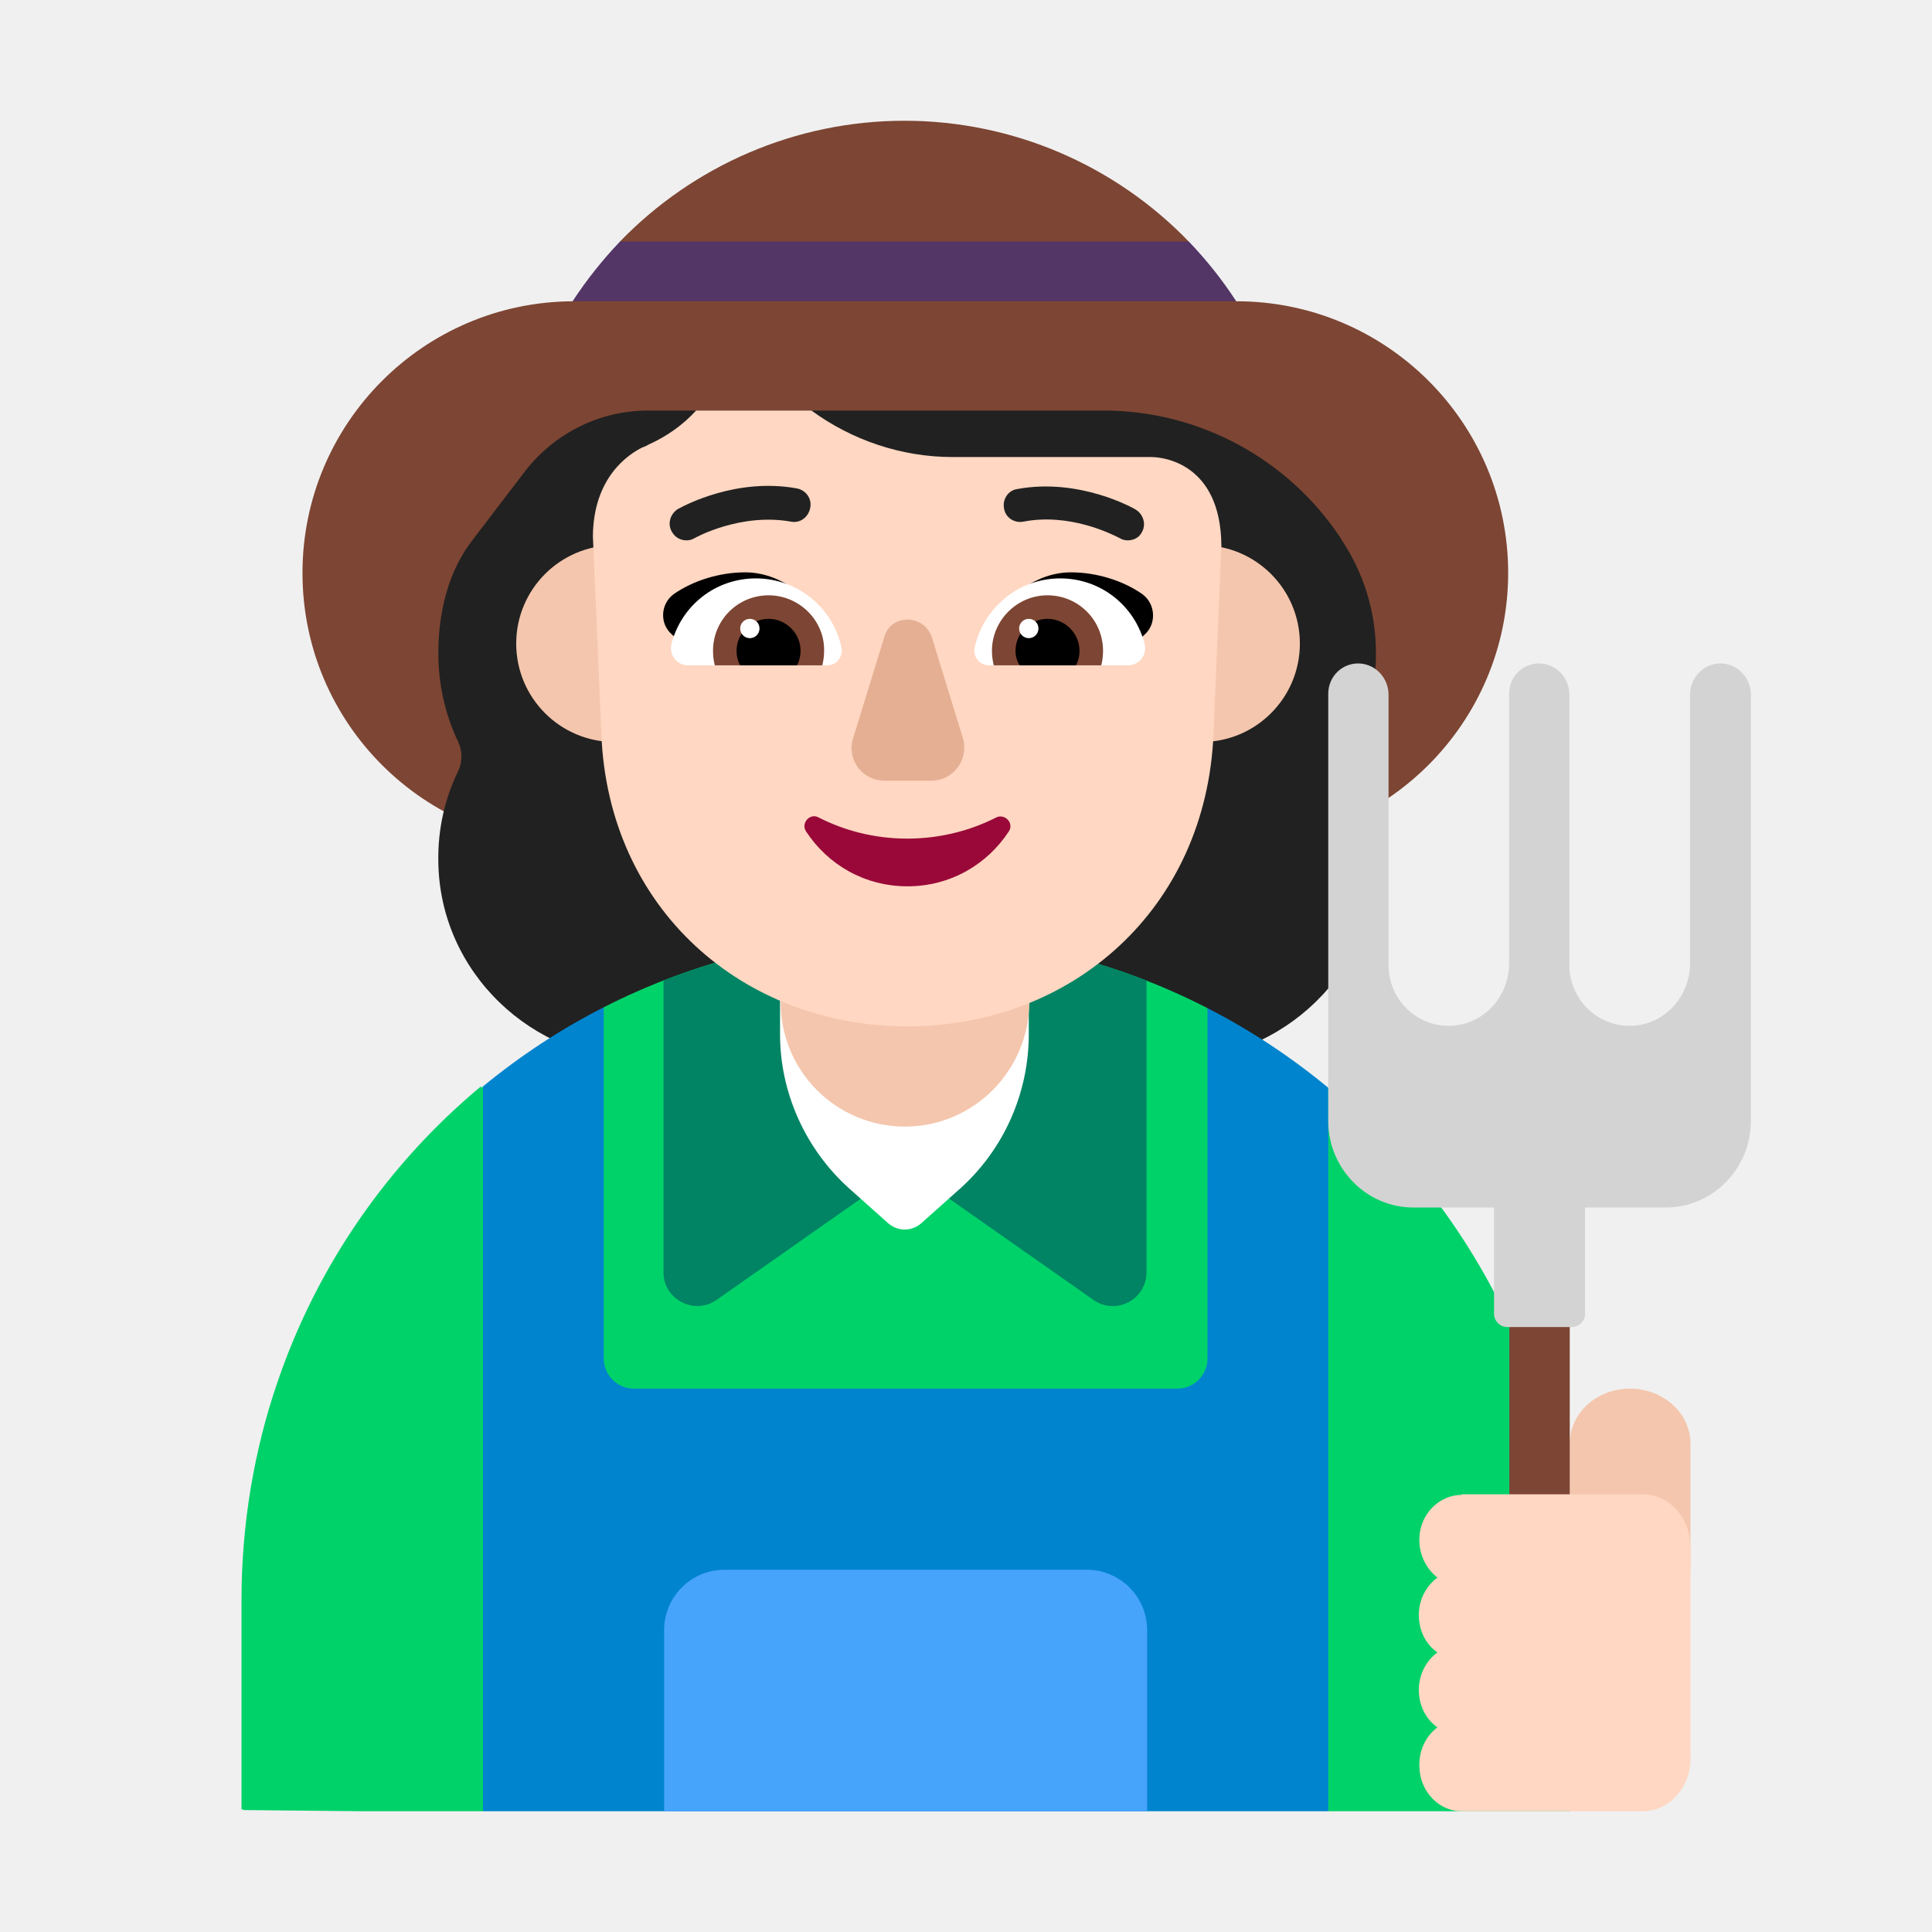
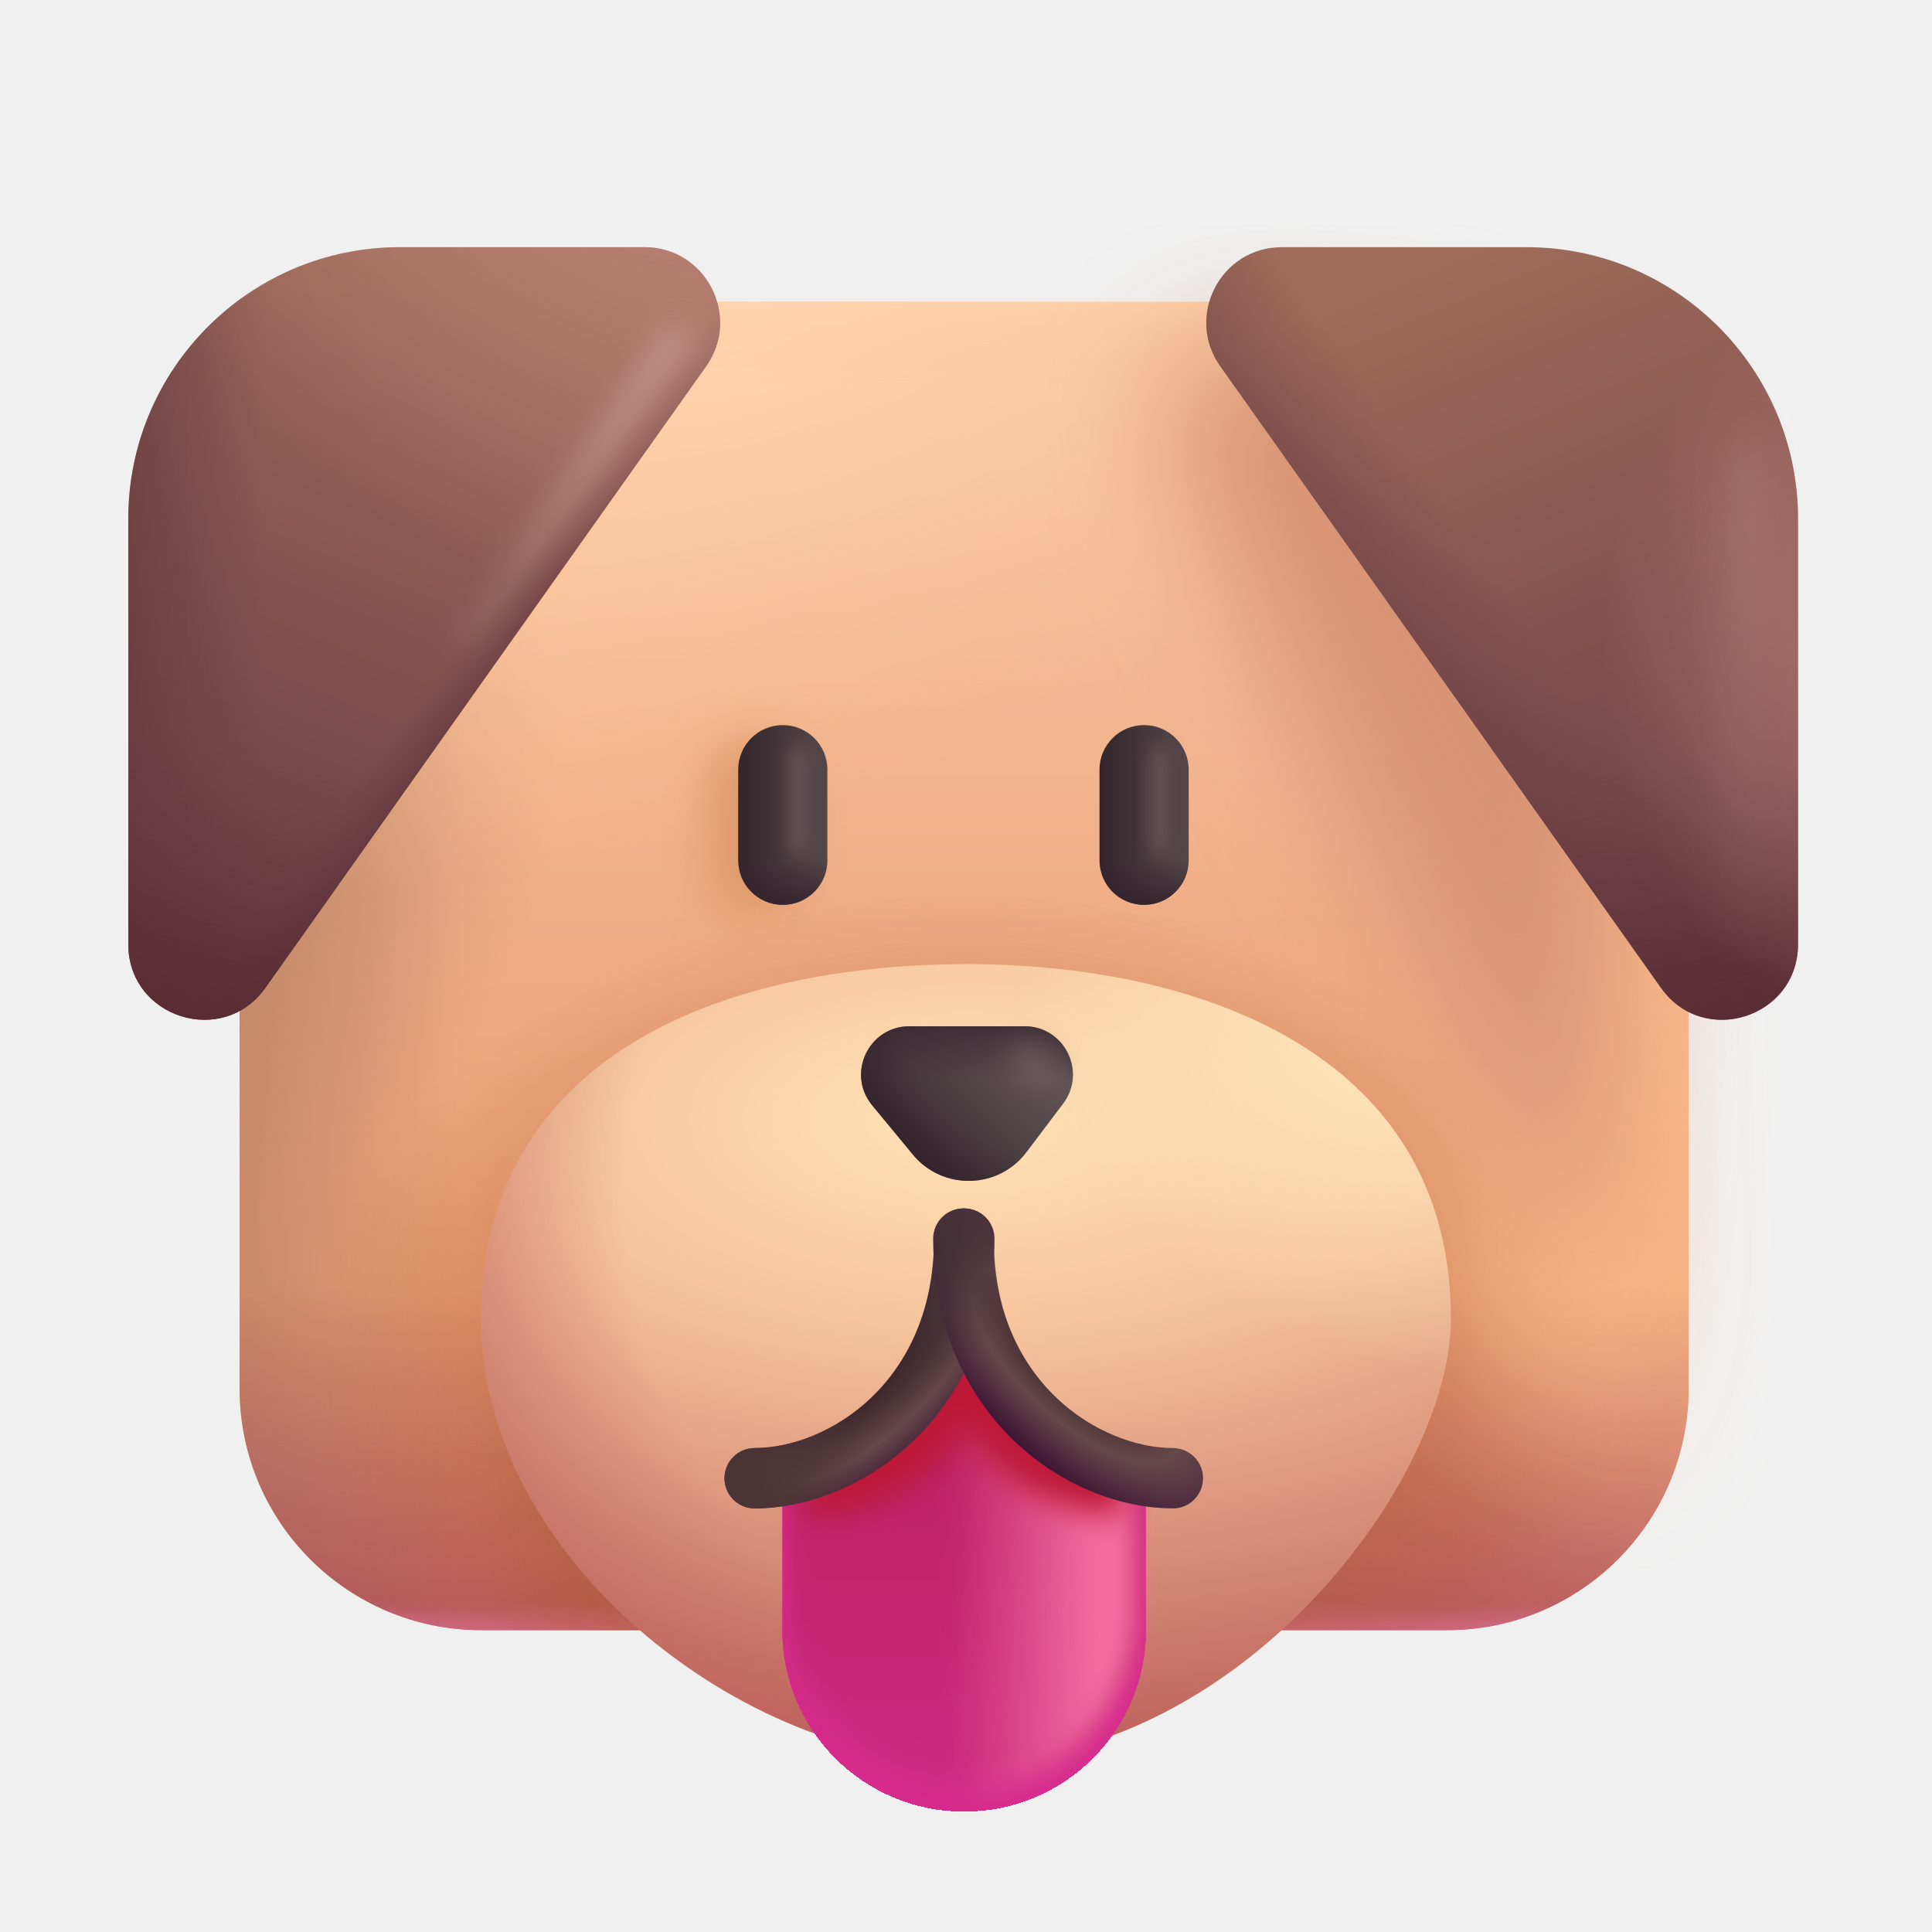
- <svg xmlns="http://www.w3.org/2000/svg" width="90" height="90" viewBox="0 0 90 90" fill="none">
-   <path d="M57.586 14.034H57.6C64.575 14.034 70.256 19.688 70.256 26.691C70.256 33.666 64.575 39.347 57.6 39.347H26.747C19.772 39.347 14.091 33.694 14.091 26.691C14.091 19.743 19.7 14.079 26.665 14.035L29.531 12.656L28.883 11.25C32.306 7.713 37.059 5.625 42.131 5.625C47.203 5.625 51.957 7.71 55.375 11.25L54.844 12.656L57.586 14.034Z" fill="#7D4533" />
-   <path d="M57.588 14.034C56.935 13.028 56.193 12.102 55.378 11.25H28.884C28.076 12.096 27.331 13.03 26.673 14.034C26.698 14.034 26.722 14.034 26.747 14.034H57.588Z" fill="#533566" />
-   <path d="M62.494 25.144C63.506 26.663 64.097 28.462 64.097 30.431C64.097 31.922 63.759 33.328 63.197 34.566C63 34.987 63 35.494 63.197 35.916C63.816 37.181 64.153 38.616 64.125 40.134C64.041 45.281 59.766 49.388 54.619 49.388H29.925C24.778 49.388 20.475 45.281 20.419 40.134C20.391 38.616 20.728 37.181 21.347 35.916C21.544 35.494 21.544 34.987 21.347 34.566C20.756 33.328 20.419 31.922 20.419 30.431C20.419 28.491 20.897 26.578 22.022 25.144C23.034 23.822 23.822 22.781 24.469 21.938C25.847 20.166 27.956 19.125 30.178 19.125H51.413C55.856 19.125 60.019 21.375 62.466 25.088C62.466 25.116 62.494 25.116 62.494 25.144Z" fill="#212121" />
-   <path d="M22.5 50.61C22.472 50.633 22.444 50.656 22.416 50.679L22.416 50.597C18.088 54.195 14.763 58.966 12.915 64.417C11.836 67.561 11.25 71.019 11.25 74.531V84.291H11.334L11.335 84.319L16.875 84.375H22.5L25.312 67.5L22.5 50.61Z" fill="#00D26A" />
-   <path d="M61.875 84.375H73.125V74.531C73.125 64.943 68.742 56.357 61.875 50.672L59.062 67.5L61.875 84.375Z" fill="#00D26A" />
-   <path d="M56.25 46.962L59.062 56.25L56.25 64.688L42.188 67.5L28.125 64.688L25.312 56.25L28.125 46.922C32.336 44.776 37.106 43.566 42.159 43.566C47.23 43.566 52.021 44.791 56.25 46.962Z" fill="#00D26A" />
-   <path d="M28.125 46.922C26.113 47.947 24.227 49.187 22.5 50.61V84.375H61.875V50.672C60.147 49.242 58.262 47.995 56.25 46.963V63.282C56.25 64.058 55.62 64.688 54.844 64.688H29.531C28.755 64.688 28.125 64.058 28.125 63.282V46.922Z" fill="#0084CE" />
-   <path d="M30.938 75.938C30.938 74.384 32.197 73.125 33.75 73.125H50.625C52.178 73.125 53.438 74.384 53.438 75.938V84.375H30.938V75.938Z" fill="#46A4FB" />
-   <path d="M33.384 60.553L42.159 54.394L50.934 60.553C51.975 61.284 53.409 60.553 53.409 59.259V45.675C49.922 44.325 46.125 43.566 42.159 43.566C38.194 43.566 34.397 44.325 30.909 45.675V59.288C30.909 60.525 32.344 61.284 33.384 60.553Z" fill="#008463" />
-   <path d="M44.747 55.35L42.919 56.981C42.469 57.375 41.822 57.375 41.372 56.981L39.544 55.35C37.519 53.522 36.337 50.906 36.337 48.178V39.487C36.337 36.281 38.925 33.694 42.131 33.694C45.337 33.694 47.925 36.281 47.925 39.487V48.178C47.925 50.906 46.772 53.522 44.747 55.35Z" fill="white" />
-   <path d="M42.16 52.481C38.953 52.481 36.366 49.894 36.366 46.688V39.487C36.366 36.281 38.953 33.694 42.16 33.694C45.366 33.694 47.953 36.281 47.953 39.487V46.688C47.925 49.894 45.338 52.481 42.16 52.481Z" fill="#F4C6AD" />
-   <path d="M75.938 64.688C77.484 64.688 78.75 65.841 78.75 67.252V73.125H73.125V67.252C73.125 65.841 74.362 64.688 75.938 64.688Z" fill="#F4C6AD" />
-   <path d="M73.125 61.2H70.312V72.45H73.125V61.2Z" fill="#7D4533" />
-   <path d="M80.046 30.909C79.288 30.966 78.726 31.613 78.726 32.372V44.888C78.726 46.406 77.574 47.7 76.058 47.784C74.457 47.869 73.109 46.575 73.109 44.972V32.372C73.109 31.613 72.547 30.966 71.789 30.909C70.975 30.853 70.3 31.5 70.3 32.316V44.888C70.3 46.406 69.149 47.7 67.632 47.784C66.032 47.869 64.684 46.575 64.684 44.972V32.372C64.684 31.613 64.122 30.966 63.363 30.909C62.549 30.853 61.875 31.5 61.875 32.316V52.228C61.875 54.422 63.644 56.25 65.835 56.25H69.598V61.2C69.598 61.538 69.879 61.819 70.216 61.819H73.221C73.558 61.819 73.839 61.538 73.839 61.2V56.25H77.603C79.793 56.25 81.562 54.422 81.562 52.228V32.316C81.534 31.5 80.861 30.853 80.046 30.909Z" fill="#D3D3D3" />
-   <path d="M68.088 69.638C67.04 69.638 66.145 70.537 66.119 71.662C66.094 72.422 66.452 73.097 66.963 73.491C66.452 73.856 66.094 74.503 66.094 75.234C66.094 75.966 66.426 76.612 66.963 76.978C66.452 77.344 66.094 77.991 66.094 78.722C66.094 79.453 66.426 80.1 66.963 80.466C66.426 80.859 66.094 81.534 66.119 82.294C66.145 83.475 67.04 84.375 68.088 84.375H76.526C77.753 84.375 78.75 83.278 78.75 81.928V72.056C78.75 70.706 77.753 69.609 76.526 69.609H68.088V69.638Z" fill="#FFD7C2" />
-   <path d="M33.215 29.981C33.215 32.513 31.163 34.566 28.631 34.566C26.099 34.566 24.047 32.513 24.047 29.981C24.047 27.449 26.099 25.397 28.631 25.397C31.163 25.397 33.215 27.449 33.215 29.981Z" fill="#F4C6AD" />
-   <path d="M60.553 29.981C60.553 32.513 58.501 34.566 55.968 34.566C53.437 34.566 51.384 32.513 51.384 29.981C51.384 27.449 53.437 25.397 55.968 25.397C58.501 25.397 60.553 27.449 60.553 29.981Z" fill="#F4C6AD" />
-   <path d="M53.634 21.291H44.381C41.99 21.291 39.684 20.503 37.8 19.125H32.428C31.809 19.8 31.05 20.334 30.234 20.7C30.122 20.756 30.037 20.813 29.925 20.841C29.25 21.178 27.647 22.247 27.619 24.975L28.012 34.172C28.322 42.356 34.622 47.812 42.272 47.812C49.922 47.812 56.194 42.356 56.531 34.172L56.897 25.425C56.868 21.572 54.169 21.291 53.634 21.291Z" fill="#FFD7C2" />
-   <path d="M34.706 26.662C36.337 26.662 37.687 27.787 38.503 29.053C37.769 29.281 37.053 29.485 36.344 29.688C35.126 30.037 33.926 30.38 32.681 30.825L31.303 29.559C30.712 29.053 30.768 28.125 31.387 27.675C32.315 27.028 33.553 26.662 34.706 26.662Z" fill="black" />
-   <path d="M49.894 26.662C48.262 26.662 46.94 27.787 46.097 29.053C46.848 29.286 47.58 29.495 48.307 29.703C49.511 30.047 50.702 30.387 51.947 30.825L53.325 29.559C53.887 29.053 53.831 28.125 53.212 27.675C52.284 27.028 51.047 26.662 49.894 26.662Z" fill="black" />
-   <path d="M31.275 30.01C31.725 28.238 33.3 26.944 35.212 26.944C37.181 26.944 38.84 28.35 39.206 30.206C39.262 30.628 38.953 30.994 38.531 30.994H32.062C31.528 30.994 31.162 30.516 31.275 30.01Z" fill="white" />
-   <path d="M53.325 30.01C52.875 28.238 51.3 26.944 49.387 26.944C47.419 26.944 45.787 28.35 45.394 30.206C45.337 30.628 45.647 30.994 46.069 30.994H52.537C53.072 30.994 53.437 30.516 53.325 30.01Z" fill="white" />
-   <path d="M33.215 30.319C33.215 28.885 34.368 27.732 35.803 27.732C37.237 27.732 38.419 28.913 38.39 30.319C38.39 30.544 38.362 30.769 38.306 30.994H33.3C33.243 30.797 33.215 30.544 33.215 30.319Z" fill="#7D4533" />
-   <path d="M51.384 30.319C51.384 28.885 50.231 27.732 48.797 27.732C47.362 27.732 46.209 28.913 46.209 30.319C46.209 30.544 46.237 30.769 46.294 30.994H51.3C51.356 30.797 51.384 30.544 51.384 30.319Z" fill="#7D4533" />
-   <path d="M35.803 28.828C36.619 28.828 37.294 29.503 37.294 30.319C37.294 30.544 37.237 30.797 37.125 30.994H34.481C34.369 30.797 34.312 30.572 34.312 30.319C34.312 29.503 34.987 28.828 35.803 28.828Z" fill="black" />
-   <path d="M48.797 28.828C47.981 28.828 47.306 29.503 47.306 30.319C47.306 30.544 47.362 30.797 47.503 30.994H50.118C50.231 30.797 50.287 30.572 50.287 30.319C50.287 29.503 49.612 28.828 48.797 28.828Z" fill="black" />
-   <path d="M35.381 29.278C35.381 29.527 35.18 29.728 34.931 29.728C34.683 29.728 34.481 29.527 34.481 29.278C34.481 29.029 34.683 28.828 34.931 28.828C35.18 28.828 35.381 29.029 35.381 29.278Z" fill="white" />
-   <path d="M48.375 29.278C48.375 29.527 48.174 29.728 47.925 29.728C47.676 29.728 47.475 29.527 47.475 29.278C47.475 29.029 47.676 28.828 47.925 28.828C48.174 28.828 48.375 29.029 48.375 29.278Z" fill="white" />
-   <path d="M42.272 39.066C40.753 39.066 39.347 38.7 38.137 38.081C37.743 37.856 37.294 38.335 37.547 38.728C38.559 40.275 40.275 41.288 42.272 41.288C44.269 41.288 45.984 40.275 46.997 38.728C47.25 38.335 46.8 37.885 46.406 38.081C45.197 38.7 43.762 39.066 42.272 39.066Z" fill="#990838" />
-   <path d="M41.203 29.644L39.74 34.397C39.431 35.381 40.162 36.366 41.203 36.366H43.397C44.409 36.366 45.14 35.381 44.859 34.397L43.397 29.644C43.003 28.603 41.512 28.603 41.203 29.644Z" fill="#E5AF93" />
-   <path d="M31.303 24.778C31.444 25.031 31.697 25.172 31.978 25.172C32.119 25.172 32.231 25.144 32.372 25.059C32.372 25.059 34.481 23.878 36.844 24.3C37.266 24.384 37.659 24.103 37.744 23.653C37.828 23.231 37.547 22.837 37.125 22.753C34.323 22.241 31.908 23.536 31.611 23.695C31.598 23.702 31.584 23.709 31.584 23.709C31.219 23.934 31.078 24.412 31.303 24.778Z" fill="#212121" />
-   <path d="M52.144 25.059C52.284 25.144 52.397 25.172 52.538 25.172C52.819 25.172 53.072 25.031 53.184 24.806C53.409 24.441 53.269 23.962 52.903 23.737C52.819 23.681 50.288 22.247 47.391 22.781C46.969 22.837 46.688 23.259 46.772 23.681C46.828 24.103 47.25 24.384 47.672 24.3C49.807 23.888 51.754 24.865 52.092 25.035C52.124 25.05 52.144 25.059 52.144 25.059Z" fill="#212121" />
+ <svg xmlns="http://www.w3.org/2000/svg" width="32" height="32" viewBox="0 0 32 32" fill="none">
+   <rect x="3.969" y="5" width="24" height="22" rx="4" fill="url(#paint0_linear_28327_1654)" />
+   <rect x="3.969" y="5" width="24" height="22" rx="4" fill="url(#paint1_linear_28327_1654)" />
+   <rect x="3.969" y="5" width="24" height="22" rx="4" fill="url(#paint2_linear_28327_1654)" />
+   <rect x="3.969" y="5" width="24" height="22" rx="4" fill="url(#paint3_linear_28327_1654)" />
+   <rect x="3.969" y="5" width="24" height="22" rx="4" fill="url(#paint4_linear_28327_1654)" />
+   <rect x="3.969" y="5" width="24" height="22" rx="4" fill="url(#paint5_radial_28327_1654)" />
+   <rect x="3.969" y="5" width="24" height="22" rx="4" fill="url(#paint6_radial_28327_1654)" />
+   <rect x="3.969" y="5" width="24" height="22" rx="4" fill="url(#paint7_radial_28327_1654)" />
+   <rect x="3.969" y="5" width="24" height="22" rx="4" fill="url(#paint8_radial_28327_1654)" />
+   <rect x="3.969" y="5" width="24" height="22" rx="4" fill="url(#paint9_linear_28327_1654)" />
+   <g filter="url(#filter0_f_28327_1654)">
+     <path d="M24.688 10.319H26.906V22.366C26.906 22.978 26.41 23.475 25.797 23.475V23.475C25.184 23.475 24.688 22.978 24.688 22.366V10.319Z" fill="url(#paint10_linear_28327_1654)" fill-opacity="0.75" />
+   </g>
+   <g filter="url(#filter1_f_28327_1654)">
+     <path d="M26.219 21.475L19.472 7.515C19.054 6.65 19.729 5.655 20.688 5.725L23.026 5.894C25.535 6.076 27.408 8.28 27.183 10.786L26.219 21.475Z" fill="#D89475" />
+   </g>
+   <path d="M24.031 21.844C24.031 17.369 19.719 15.969 16.031 15.969C11.906 15.969 7.969 17.531 7.969 21.844C7.969 25.794 12.281 29.188 16.031 29.188C20.531 29.188 24.031 24.531 24.031 21.844Z" fill="url(#paint11_radial_28327_1654)" />
+   <path d="M24.031 21.844C24.031 17.369 19.719 15.969 16.031 15.969C11.906 15.969 7.969 17.531 7.969 21.844C7.969 25.794 12.281 29.188 16.031 29.188C20.531 29.188 24.031 24.531 24.031 21.844Z" fill="url(#paint12_radial_28327_1654)" />
+   <path d="M24.031 21.844C24.031 17.369 19.719 15.969 16.031 15.969C11.906 15.969 7.969 17.531 7.969 21.844C7.969 25.794 12.281 29.188 16.031 29.188C20.531 29.188 24.031 24.531 24.031 21.844Z" fill="url(#paint13_radial_28327_1654)" />
+   <g filter="url(#filter2_i_28327_1654)">
+     <path d="M12.961 24.656L15.969 22.406L18.977 24.656V27C18.977 28.657 17.626 30 15.969 30V30C14.312 30 12.961 28.657 12.961 27V24.656Z" fill="url(#paint14_linear_28327_1654)" />
+   </g>
+   <g filter="url(#filter3_f_28327_1654)">
+     <path d="M15.594 22.406V29.828C18.161 29.703 18.812 27.562 18.812 26.734V24.469C16.922 24.094 15.879 22.938 15.594 22.406Z" fill="url(#paint15_linear_28327_1654)" />
+   </g>
+   <g filter="url(#filter4_f_28327_1654)">
+     <path d="M16.623 22.896L15.969 22.406L15.3 22.906C14.906 23.889 14.084 24.073 13.363 24.221V25.11C14.323 25.018 15.384 24.658 15.964 23.522C16.546 24.662 17.612 25.021 18.574 25.111V24.223C17.849 24.078 17.017 23.89 16.623 22.896Z" fill="#BD1836" />
+   </g>
+   <path d="M12.5 23.984C12.224 23.984 12 24.208 12 24.484C12 24.761 12.224 24.984 12.5 24.984V23.984ZM16.469 20.516C16.469 20.239 16.245 20.016 15.969 20.016C15.693 20.016 15.469 20.239 15.469 20.516H16.469ZM12.5 24.984C14.209 24.984 16.469 23.5 16.469 20.516H15.469C15.469 22.907 13.698 23.984 12.5 23.984V24.984Z" fill="url(#paint16_radial_28327_1654)" />
+   <path d="M12.5 23.984C12.224 23.984 12 24.208 12 24.484C12 24.761 12.224 24.984 12.5 24.984V23.984ZM16.469 20.516C16.469 20.239 16.245 20.016 15.969 20.016C15.693 20.016 15.469 20.239 15.469 20.516H16.469ZM12.5 24.984C14.209 24.984 16.469 23.5 16.469 20.516H15.469C15.469 22.907 13.698 23.984 12.5 23.984V24.984Z" fill="url(#paint17_linear_28327_1654)" />
+   <path d="M19.426 24.484C17.973 24.484 15.957 23.203 15.957 20.516" stroke="url(#paint18_radial_28327_1654)" stroke-linecap="round" />
+   <path d="M19.426 24.484C17.973 24.484 15.957 23.203 15.957 20.516" stroke="url(#paint19_linear_28327_1654)" stroke-linecap="round" />
+   <path d="M16.474 20.516C16.474 20.239 16.251 20.016 15.974 20.016L15.969 20.016L15.963 20.016C15.687 20.016 15.463 20.239 15.463 20.516C15.463 20.598 15.465 20.679 15.468 20.759C15.352 22.98 13.662 23.984 12.506 23.984C12.229 23.984 12.006 24.208 12.006 24.484C12.006 24.761 12.229 24.984 12.506 24.984C13.717 24.984 15.205 24.238 15.969 22.742C16.733 24.238 18.221 24.984 19.432 24.984C19.708 24.984 19.932 24.761 19.932 24.484C19.932 24.208 19.708 23.984 19.432 23.984C18.276 23.984 16.585 22.98 16.469 20.759C16.473 20.679 16.474 20.598 16.474 20.516Z" fill="url(#paint20_radial_28327_1654)" />
+   <path d="M4.395 16.362L11.695 6.067C12.282 5.239 11.69 4.094 10.675 4.094H6.625C4.14 4.094 2.125 6.108 2.125 8.594V15.639C2.125 16.857 3.69 17.355 4.395 16.362Z" fill="url(#paint21_linear_28327_1654)" />
+   <path d="M4.395 16.362L11.695 6.067C12.282 5.239 11.69 4.094 10.675 4.094H6.625C4.14 4.094 2.125 6.108 2.125 8.594V15.639C2.125 16.857 3.69 17.355 4.395 16.362Z" fill="url(#paint22_linear_28327_1654)" />
+   <path d="M4.395 16.362L11.695 6.067C12.282 5.239 11.69 4.094 10.675 4.094H6.625C4.14 4.094 2.125 6.108 2.125 8.594V15.639C2.125 16.857 3.69 17.355 4.395 16.362Z" fill="url(#paint23_linear_28327_1654)" />
+   <path d="M4.395 16.362L11.695 6.067C12.282 5.239 11.69 4.094 10.675 4.094H6.625C4.14 4.094 2.125 6.108 2.125 8.594V15.639C2.125 16.857 3.69 17.355 4.395 16.362Z" fill="url(#paint24_linear_28327_1654)" />
+   <path d="M4.395 16.362L11.695 6.067C12.282 5.239 11.69 4.094 10.675 4.094H6.625C4.14 4.094 2.125 6.108 2.125 8.594V15.639C2.125 16.857 3.69 17.355 4.395 16.362Z" fill="url(#paint25_radial_28327_1654)" />
+   <path d="M27.512 16.362L20.212 6.067C19.625 5.239 20.216 4.094 21.231 4.094H25.281C27.767 4.094 29.781 6.108 29.781 8.594V15.639C29.781 16.857 28.216 17.355 27.512 16.362Z" fill="url(#paint26_linear_28327_1654)" />
+   <path d="M27.512 16.362L20.212 6.067C19.625 5.239 20.216 4.094 21.231 4.094H25.281C27.767 4.094 29.781 6.108 29.781 8.594V15.639C29.781 16.857 28.216 17.355 27.512 16.362Z" fill="url(#paint27_linear_28327_1654)" />
+   <path d="M27.512 16.362L20.212 6.067C19.625 5.239 20.216 4.094 21.231 4.094H25.281C27.767 4.094 29.781 6.108 29.781 8.594V15.639C29.781 16.857 28.216 17.355 27.512 16.362Z" fill="url(#paint28_linear_28327_1654)" />
+   <path d="M27.512 16.362L20.212 6.067C19.625 5.239 20.216 4.094 21.231 4.094H25.281C27.767 4.094 29.781 6.108 29.781 8.594V15.639C29.781 16.857 28.216 17.355 27.512 16.362Z" fill="url(#paint29_radial_28327_1654)" />
+   <g filter="url(#filter5_f_28327_1654)">
+     <rect x="11.761" y="12.229" width="1.477" height="2.977" rx="0.738" fill="#DC9868" />
+   </g>
+   <rect x="12.227" y="12.01" width="1.477" height="2.977" rx="0.738" fill="url(#paint30_linear_28327_1654)" />
+   <rect x="12.227" y="12.01" width="1.477" height="2.977" rx="0.738" fill="url(#paint31_linear_28327_1654)" />
+   <g filter="url(#filter6_f_28327_1654)">
+     <path d="M13.221 12.463V14.057" stroke="#725F62" stroke-width="0.2" stroke-linecap="round" />
+   </g>
+   <rect x="18.211" y="12.01" width="1.477" height="2.977" rx="0.738" fill="url(#paint32_linear_28327_1654)" />
+   <rect x="18.211" y="12.01" width="1.477" height="2.977" rx="0.738" fill="url(#paint33_linear_28327_1654)" />
+   <g filter="url(#filter7_f_28327_1654)">
+     <path d="M19.205 12.463V14.057" stroke="#725F62" stroke-width="0.2" stroke-linecap="round" />
+   </g>
+   <path d="M16.97 16.998H15.063C14.386 16.998 14.015 17.787 14.447 18.308L15.121 19.124C15.615 19.721 16.538 19.701 17.004 19.081L17.609 18.28C18.006 17.753 17.63 16.998 16.97 16.998Z" fill="url(#paint34_linear_28327_1654)" />
+   <path d="M16.97 16.998H15.063C14.386 16.998 14.015 17.787 14.447 18.308L15.121 19.124C15.615 19.721 16.538 19.701 17.004 19.081L17.609 18.28C18.006 17.753 17.63 16.998 16.97 16.998Z" fill="url(#paint35_radial_28327_1654)" />
+   <path d="M16.97 16.998H15.063C14.386 16.998 14.015 17.787 14.447 18.308L15.121 19.124C15.615 19.721 16.538 19.701 17.004 19.081L17.609 18.28C18.006 17.753 17.63 16.998 16.97 16.998Z" fill="url(#paint36_linear_28327_1654)" />
+   <g filter="url(#filter8_f_28327_1654)">
+     <ellipse cx="17.112" cy="17.647" rx="0.216" ry="0.37" transform="rotate(-41.9976 17.1119 17.6469)" fill="#786366" />
+   </g>
+   <g filter="url(#filter9_f_28327_1654)">
+     <path d="M28.875 7.287V15.537" stroke="url(#paint37_linear_28327_1654)" stroke-width="0.2" />
+   </g>
+   <g filter="url(#filter10_f_28327_1654)">
+     <path d="M11.281 5.475L7.703 10.631" stroke="url(#paint38_linear_28327_1654)" stroke-width="0.2" />
+   </g>
+   <defs>
+     <filter id="filter0_f_28327_1654" x="22.188" y="7.819" width="7.219" height="18.156" filterUnits="userSpaceOnUse" color-interpolation-filters="sRGB">
+       <feFlood flood-opacity="0" result="BackgroundImageFix" />
+       <feBlend mode="normal" in="SourceGraphic" in2="BackgroundImageFix" result="shape" />
+       <feGaussianBlur stdDeviation="1.25" result="effect1_foregroundBlur_28327_1654" />
+     </filter>
+     <filter id="filter1_f_28327_1654" x="17.346" y="3.721" width="11.855" height="19.753" filterUnits="userSpaceOnUse" color-interpolation-filters="sRGB">
+       <feFlood flood-opacity="0" result="BackgroundImageFix" />
+       <feBlend mode="normal" in="SourceGraphic" in2="BackgroundImageFix" result="shape" />
+       <feGaussianBlur stdDeviation="1" result="effect1_foregroundBlur_28327_1654" />
+     </filter>
+     <filter id="filter2_i_28327_1654" x="12.961" y="21.906" width="6.016" height="8.094" filterUnits="userSpaceOnUse" color-interpolation-filters="sRGB">
+       <feFlood flood-opacity="0" result="BackgroundImageFix" />
+       <feBlend mode="normal" in="SourceGraphic" in2="BackgroundImageFix" result="shape" />
+       <feColorMatrix in="SourceAlpha" type="matrix" values="0 0 0 0 0 0 0 0 0 0 0 0 0 0 0 0 0 0 127 0" result="hardAlpha" />
+       <feOffset dy="-0.5" />
+       <feGaussianBlur stdDeviation="0.25" />
+       <feComposite in2="hardAlpha" operator="arithmetic" k2="-1" k3="1" />
+       <feColorMatrix type="matrix" values="0 0 0 0 0.842 0 0 0 0 0.165 0 0 0 0 0.553 0 0 0 1 0" />
+       <feBlend mode="normal" in2="shape" result="effect1_innerShadow_28327_1654" />
+     </filter>
+     <filter id="filter3_f_28327_1654" x="15.194" y="22.006" width="4.019" height="8.222" filterUnits="userSpaceOnUse" color-interpolation-filters="sRGB">
+       <feFlood flood-opacity="0" result="BackgroundImageFix" />
+       <feBlend mode="normal" in="SourceGraphic" in2="BackgroundImageFix" result="shape" />
+       <feGaussianBlur stdDeviation="0.2" result="effect1_foregroundBlur_28327_1654" />
+     </filter>
+     <filter id="filter4_f_28327_1654" x="12.863" y="21.906" width="6.211" height="3.705" filterUnits="userSpaceOnUse" color-interpolation-filters="sRGB">
+       <feFlood flood-opacity="0" result="BackgroundImageFix" />
+       <feBlend mode="normal" in="SourceGraphic" in2="BackgroundImageFix" result="shape" />
+       <feGaussianBlur stdDeviation="0.25" result="effect1_foregroundBlur_28327_1654" />
+     </filter>
+     <filter id="filter5_f_28327_1654" x="10.961" y="11.428" width="3.077" height="4.577" filterUnits="userSpaceOnUse" color-interpolation-filters="sRGB">
+       <feFlood flood-opacity="0" result="BackgroundImageFix" />
+       <feBlend mode="normal" in="SourceGraphic" in2="BackgroundImageFix" result="shape" />
+       <feGaussianBlur stdDeviation="0.4" result="effect1_foregroundBlur_28327_1654" />
+     </filter>
+     <filter id="filter6_f_28327_1654" x="12.821" y="12.063" width="0.8" height="2.393" filterUnits="userSpaceOnUse" color-interpolation-filters="sRGB">
+       <feFlood flood-opacity="0" result="BackgroundImageFix" />
+       <feBlend mode="normal" in="SourceGraphic" in2="BackgroundImageFix" result="shape" />
+       <feGaussianBlur stdDeviation="0.15" result="effect1_foregroundBlur_28327_1654" />
+     </filter>
+     <filter id="filter7_f_28327_1654" x="18.805" y="12.063" width="0.8" height="2.393" filterUnits="userSpaceOnUse" color-interpolation-filters="sRGB">
+       <feFlood flood-opacity="0" result="BackgroundImageFix" />
+       <feBlend mode="normal" in="SourceGraphic" in2="BackgroundImageFix" result="shape" />
+       <feGaussianBlur stdDeviation="0.15" result="effect1_foregroundBlur_28327_1654" />
+     </filter>
+     <filter id="filter8_f_28327_1654" x="16.317" y="16.836" width="1.591" height="1.622" filterUnits="userSpaceOnUse" color-interpolation-filters="sRGB">
+       <feFlood flood-opacity="0" result="BackgroundImageFix" />
+       <feBlend mode="normal" in="SourceGraphic" in2="BackgroundImageFix" result="shape" />
+       <feGaussianBlur stdDeviation="0.25" result="effect1_foregroundBlur_28327_1654" />
+     </filter>
+     <filter id="filter9_f_28327_1654" x="28.025" y="6.537" width="1.7" height="9.75" filterUnits="userSpaceOnUse" color-interpolation-filters="sRGB">
+       <feFlood flood-opacity="0" result="BackgroundImageFix" />
+       <feBlend mode="normal" in="SourceGraphic" in2="BackgroundImageFix" result="shape" />
+       <feGaussianBlur stdDeviation="0.375" result="effect1_foregroundBlur_28327_1654" />
+     </filter>
+     <filter id="filter10_f_28327_1654" x="7.121" y="4.918" width="4.742" height="6.271" filterUnits="userSpaceOnUse" color-interpolation-filters="sRGB">
+       <feFlood flood-opacity="0" result="BackgroundImageFix" />
+       <feBlend mode="normal" in="SourceGraphic" in2="BackgroundImageFix" result="shape" />
+       <feGaussianBlur stdDeviation="0.25" result="effect1_foregroundBlur_28327_1654" />
+     </filter>
+     <linearGradient id="paint0_linear_28327_1654" x1="15.969" y1="6.037" x2="15.969" y2="31.443" gradientUnits="userSpaceOnUse">
+       <stop stop-color="#F7C5A1" />
+       <stop offset="1" stop-color="#E28454" />
+     </linearGradient>
+     <linearGradient id="paint1_linear_28327_1654" x1="2.844" y1="27" x2="7.656" y2="27" gradientUnits="userSpaceOnUse">
+       <stop stop-color="#BD8465" />
+       <stop offset="1" stop-color="#BD8465" stop-opacity="0" />
+     </linearGradient>
+     <linearGradient id="paint2_linear_28327_1654" x1="31.781" y1="27" x2="24.156" y2="27" gradientUnits="userSpaceOnUse">
+       <stop stop-color="#FFC390" />
+       <stop offset="1" stop-color="#FFC390" stop-opacity="0" />
+     </linearGradient>
+     <linearGradient id="paint3_linear_28327_1654" x1="15.969" y1="21.287" x2="15.969" y2="31.475" gradientUnits="userSpaceOnUse">
+       <stop stop-color="#89254F" stop-opacity="0" />
+       <stop offset="1" stop-color="#98335E" />
+     </linearGradient>
+     <linearGradient id="paint4_linear_28327_1654" x1="15.969" y1="26.537" x2="15.969" y2="27.319" gradientUnits="userSpaceOnUse">
+       <stop stop-color="#E273A2" stop-opacity="0" />
+       <stop offset="1" stop-color="#E273A2" />
+     </linearGradient>
+     <radialGradient id="paint5_radial_28327_1654" cx="0" cy="0" r="1" gradientUnits="userSpaceOnUse" gradientTransform="translate(2.03125 12.1624) rotate(76.0717) scale(8.04916 7.19335)">
+       <stop stop-color="#BD8465" />
+       <stop offset="1" stop-color="#BD8465" stop-opacity="0" />
+     </radialGradient>
+     <radialGradient id="paint6_radial_28327_1654" cx="0" cy="0" r="1" gradientUnits="userSpaceOnUse" gradientTransform="translate(15.9687 23.0374) rotate(180) scale(10.8125 8.28742)">
+       <stop stop-color="#AD5C30" />
+       <stop offset="1" stop-color="#AD5C30" stop-opacity="0" />
+     </radialGradient>
+     <radialGradient id="paint7_radial_28327_1654" cx="0" cy="0" r="1" gradientUnits="userSpaceOnUse" gradientTransform="translate(14.8437 24.6624) rotate(87.7454) scale(7.94365 6.9459)">
+       <stop stop-color="#AD5C30" />
+       <stop offset="1" stop-color="#AD5C30" stop-opacity="0" />
+     </radialGradient>
+     <radialGradient id="paint8_radial_28327_1654" cx="0" cy="0" r="1" gradientUnits="userSpaceOnUse" gradientTransform="translate(12.4687 5) rotate(70.7479) scale(8.1942 18.8165)">
+       <stop stop-color="#FFD6B3" />
+       <stop offset="1" stop-color="#FFC390" stop-opacity="0" />
+     </radialGradient>
+     <linearGradient id="paint9_linear_28327_1654" x1="15.171" y1="3.733" x2="15.171" y2="6.415" gradientUnits="userSpaceOnUse">
+       <stop stop-color="#FFE0C6" />
+       <stop offset="1" stop-color="#FFC390" stop-opacity="0" />
+     </linearGradient>
+     <linearGradient id="paint10_linear_28327_1654" x1="27.375" y1="21.723" x2="27.775" y2="4.745" gradientUnits="userSpaceOnUse">
+       <stop stop-color="#FFC390" />
+       <stop offset="1" stop-color="#FFC390" stop-opacity="0" />
+     </linearGradient>
+     <radialGradient id="paint11_radial_28327_1654" cx="0" cy="0" r="1" gradientUnits="userSpaceOnUse" gradientTransform="translate(16 18.5374) rotate(90) scale(11.625 24.0312)">
+       <stop stop-color="#FFE3B6" />
+       <stop offset="0.318" stop-color="#F5C19B" />
+       <stop offset="0.896" stop-color="#BE625B" />
+     </radialGradient>
+     <radialGradient id="paint12_radial_28327_1654" cx="0" cy="0" r="1" gradientUnits="userSpaceOnUse" gradientTransform="translate(18.4687 19.9749) rotate(140.599) scale(13.5883 13.9042)">
+       <stop offset="0.595" stop-color="#BE625B" stop-opacity="0" />
+       <stop offset="1" stop-color="#BE625B" />
+     </radialGradient>
+     <radialGradient id="paint13_radial_28327_1654" cx="0" cy="0" r="1" gradientUnits="userSpaceOnUse" gradientTransform="translate(23.0937 16.9749) rotate(125.776) scale(5.23845 6.83497)">
+       <stop stop-color="#FFE9BE" />
+       <stop offset="1" stop-color="#FFE9BE" stop-opacity="0" />
+     </radialGradient>
+     <linearGradient id="paint14_linear_28327_1654" x1="14.219" y1="21.225" x2="14.219" y2="28.412" gradientUnits="userSpaceOnUse">
+       <stop stop-color="#B41D4E" />
+       <stop offset="1" stop-color="#C9297C" />
+     </linearGradient>
+     <linearGradient id="paint15_linear_28327_1654" x1="20.253" y1="29.594" x2="15.594" y2="29.693" gradientUnits="userSpaceOnUse">
+       <stop offset="0.438" stop-color="#F26D9E" />
+       <stop offset="0.948" stop-color="#EF6A9A" stop-opacity="0" />
+     </linearGradient>
+     <radialGradient id="paint16_radial_28327_1654" cx="0" cy="0" r="1" gradientUnits="userSpaceOnUse" gradientTransform="translate(14.2344 22.7562) rotate(48.0128) scale(1.6817 3.82046)">
+       <stop stop-color="#261317" />
+       <stop offset="0.653" stop-color="#65484A" />
+       <stop offset="1" stop-color="#3C1534" />
+     </radialGradient>
+     <linearGradient id="paint17_linear_28327_1654" x1="12.5" y1="24.256" x2="14.345" y2="23.838" gradientUnits="userSpaceOnUse">
+       <stop stop-color="#4A3435" />
+       <stop offset="1" stop-color="#473132" stop-opacity="0" />
+     </linearGradient>
+     <radialGradient id="paint18_radial_28327_1654" cx="0" cy="0" r="1" gradientUnits="userSpaceOnUse" gradientTransform="translate(17.8359 22.5921) rotate(132.556) scale(1.81361 4.34755)">
+       <stop stop-color="#261317" />
+       <stop offset="0.508" stop-color="#65484A" />
+       <stop offset="0.902" stop-color="#3C1534" />
+     </radialGradient>
+     <linearGradient id="paint19_linear_28327_1654" x1="16.156" y1="19.522" x2="16.596" y2="21.124" gradientUnits="userSpaceOnUse">
+       <stop stop-color="#65484A" />
+       <stop offset="1" stop-color="#65484A" stop-opacity="0" />
+     </linearGradient>
+     <radialGradient id="paint20_radial_28327_1654" cx="0" cy="0" r="1" gradientUnits="userSpaceOnUse" gradientTransform="translate(14.75 21.1781) rotate(133.995) scale(3.77918 1.8994)">
+       <stop stop-color="#392930" />
+       <stop offset="1" stop-color="#392930" stop-opacity="0" />
+     </radialGradient>
+     <linearGradient id="paint21_linear_28327_1654" x1="7.609" y1="4.094" x2="2.812" y2="15.6" gradientUnits="userSpaceOnUse">
+       <stop stop-color="#9F6C5B" />
+       <stop offset="1" stop-color="#683C44" />
+     </linearGradient>
+     <linearGradient id="paint22_linear_28327_1654" x1="0.719" y1="11.35" x2="4.406" y2="11.35" gradientUnits="userSpaceOnUse">
+       <stop stop-color="#5F333B" />
+       <stop offset="1" stop-color="#683C44" stop-opacity="0" />
+     </linearGradient>
+     <linearGradient id="paint23_linear_28327_1654" x1="7.969" y1="12.537" x2="6.875" y2="11.694" gradientUnits="userSpaceOnUse">
+       <stop offset="0.208" stop-color="#5F333B" />
+       <stop offset="1" stop-color="#683C44" stop-opacity="0" />
+     </linearGradient>
+     <linearGradient id="paint24_linear_28327_1654" x1="3.75" y1="18.35" x2="5.062" y2="12.662" gradientUnits="userSpaceOnUse">
+       <stop stop-color="#50212A" />
+       <stop offset="1" stop-color="#683C44" stop-opacity="0" />
+     </linearGradient>
+     <radialGradient id="paint25_radial_28327_1654" cx="0" cy="0" r="1" gradientUnits="userSpaceOnUse" gradientTransform="translate(11.2187 0.974937) rotate(125.218) scale(9.10379 9.64599)">
+       <stop stop-color="#BF867C" />
+       <stop offset="1" stop-color="#BF867C" stop-opacity="0" />
+     </radialGradient>
+     <linearGradient id="paint26_linear_28327_1654" x1="24.297" y1="4.094" x2="29.094" y2="15.6" gradientUnits="userSpaceOnUse">
+       <stop stop-color="#9F6C5B" />
+       <stop offset="1" stop-color="#683C44" />
+     </linearGradient>
+     <linearGradient id="paint27_linear_28327_1654" x1="22.719" y1="13.537" x2="25.969" y2="11.35" gradientUnits="userSpaceOnUse">
+       <stop stop-color="#5F333B" />
+       <stop offset="1" stop-color="#683C44" stop-opacity="0" />
+     </linearGradient>
+     <linearGradient id="paint28_linear_28327_1654" x1="28.156" y1="18.35" x2="26.844" y2="12.662" gradientUnits="userSpaceOnUse">
+       <stop stop-color="#50212A" />
+       <stop offset="1" stop-color="#683C44" stop-opacity="0" />
+     </linearGradient>
+     <radialGradient id="paint29_radial_28327_1654" cx="0" cy="0" r="1" gradientUnits="userSpaceOnUse" gradientTransform="translate(32.9687 10.6624) rotate(-173.904) scale(6.47411 6.85969)">
+       <stop stop-color="#BF867C" />
+       <stop offset="1" stop-color="#BF867C" stop-opacity="0" />
+     </radialGradient>
+     <linearGradient id="paint30_linear_28327_1654" x1="14.202" y1="13.498" x2="11.995" y2="13.498" gradientUnits="userSpaceOnUse">
+       <stop offset="0.006" stop-color="#5F5254" />
+       <stop offset="1" stop-color="#2E2127" />
+     </linearGradient>
+     <linearGradient id="paint31_linear_28327_1654" x1="11.995" y1="15.092" x2="11.995" y2="14.254" gradientUnits="userSpaceOnUse">
+       <stop offset="0.006" stop-color="#34222C" />
+       <stop offset="1" stop-color="#34222C" stop-opacity="0" />
+     </linearGradient>
+     <linearGradient id="paint32_linear_28327_1654" x1="20.186" y1="13.498" x2="17.98" y2="13.498" gradientUnits="userSpaceOnUse">
+       <stop offset="0.006" stop-color="#5F5254" />
+       <stop offset="1" stop-color="#2E2127" />
+     </linearGradient>
+     <linearGradient id="paint33_linear_28327_1654" x1="17.98" y1="15.092" x2="17.98" y2="14.254" gradientUnits="userSpaceOnUse">
+       <stop offset="0.006" stop-color="#34222C" />
+       <stop offset="1" stop-color="#34222C" stop-opacity="0" />
+     </linearGradient>
+     <linearGradient id="paint34_linear_28327_1654" x1="17.406" y1="16.725" x2="14.469" y2="19.662" gradientUnits="userSpaceOnUse">
+       <stop offset="0.191" stop-color="#5F5254" />
+       <stop offset="1" stop-color="#2E2127" />
+     </linearGradient>
+     <radialGradient id="paint35_radial_28327_1654" cx="0" cy="0" r="1" gradientUnits="userSpaceOnUse" gradientTransform="translate(16.3438 17.6311) rotate(135.864) scale(2.19891 4.04729)">
+       <stop offset="0.463" stop-color="#34222C" stop-opacity="0" />
+       <stop offset="0.956" stop-color="#34222C" />
+     </radialGradient>
+     <linearGradient id="paint36_linear_28327_1654" x1="16.375" y1="18.147" x2="16.375" y2="16.428" gradientUnits="userSpaceOnUse">
+       <stop offset="0.147" stop-color="#34222C" stop-opacity="0" />
+       <stop offset="0.873" stop-color="#34222C" />
+     </linearGradient>
+     <linearGradient id="paint37_linear_28327_1654" x1="30.75" y1="8.881" x2="30.75" y2="16.381" gradientUnits="userSpaceOnUse">
+       <stop stop-color="#B3887F" />
+       <stop offset="1" stop-color="#B3887F" stop-opacity="0" />
+     </linearGradient>
+     <linearGradient id="paint38_linear_28327_1654" x1="11.266" y1="6.459" x2="7.391" y2="12.209" gradientUnits="userSpaceOnUse">
+       <stop stop-color="#D3B4AE" />
+       <stop offset="1" stop-color="#D3B4AE" stop-opacity="0" />
+     </linearGradient>
+   </defs>
</svg>
